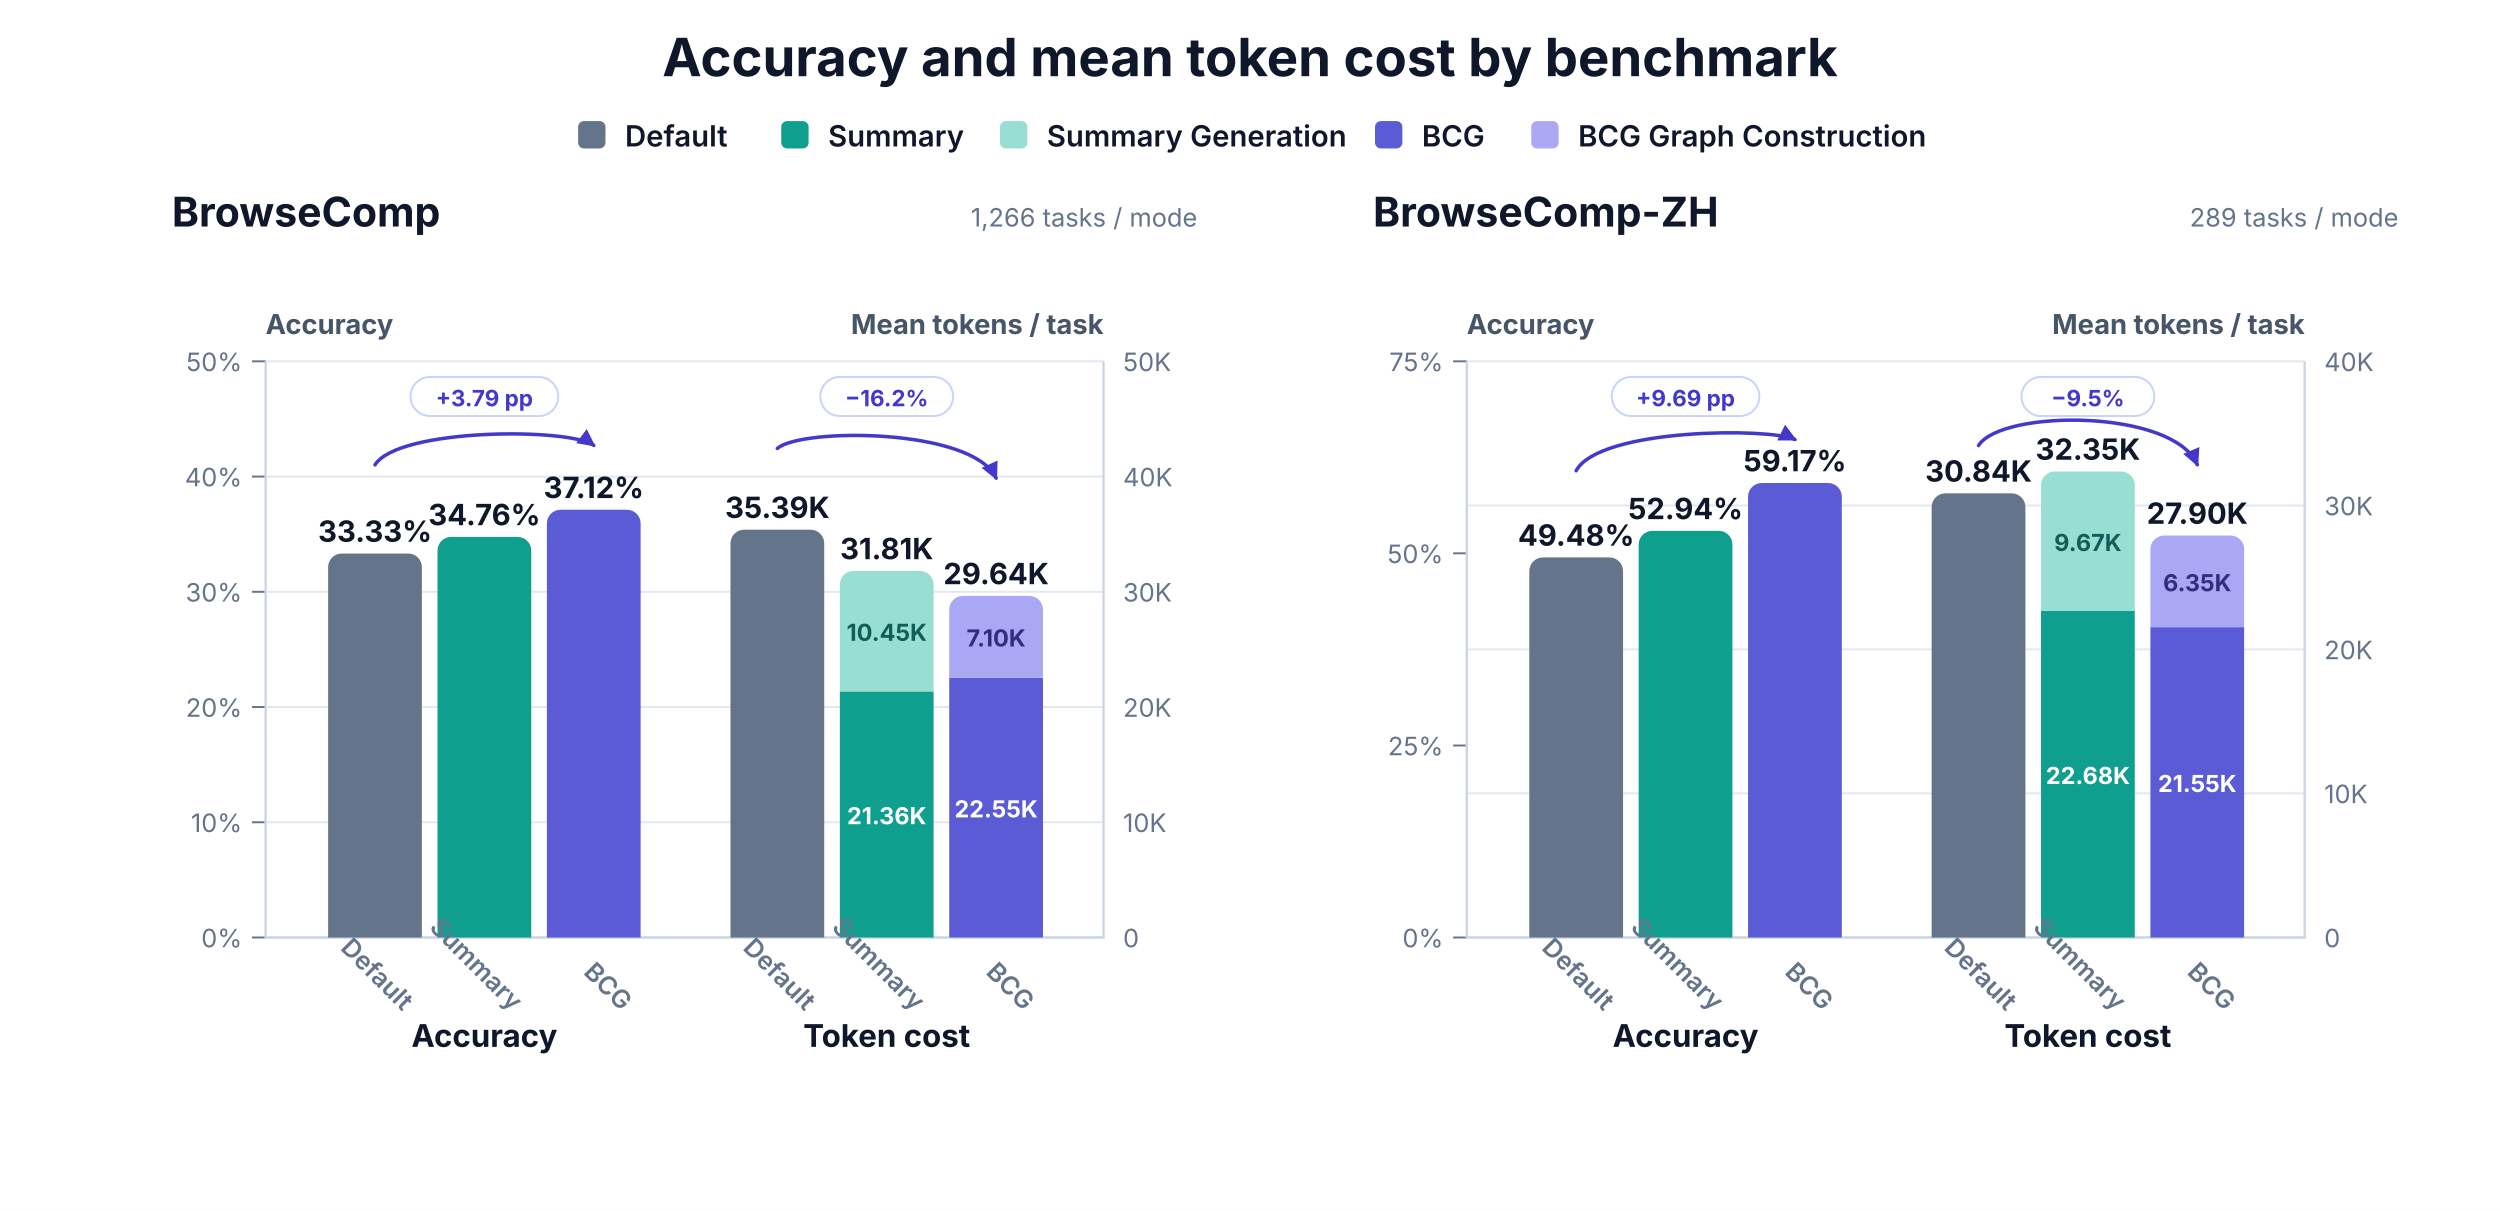
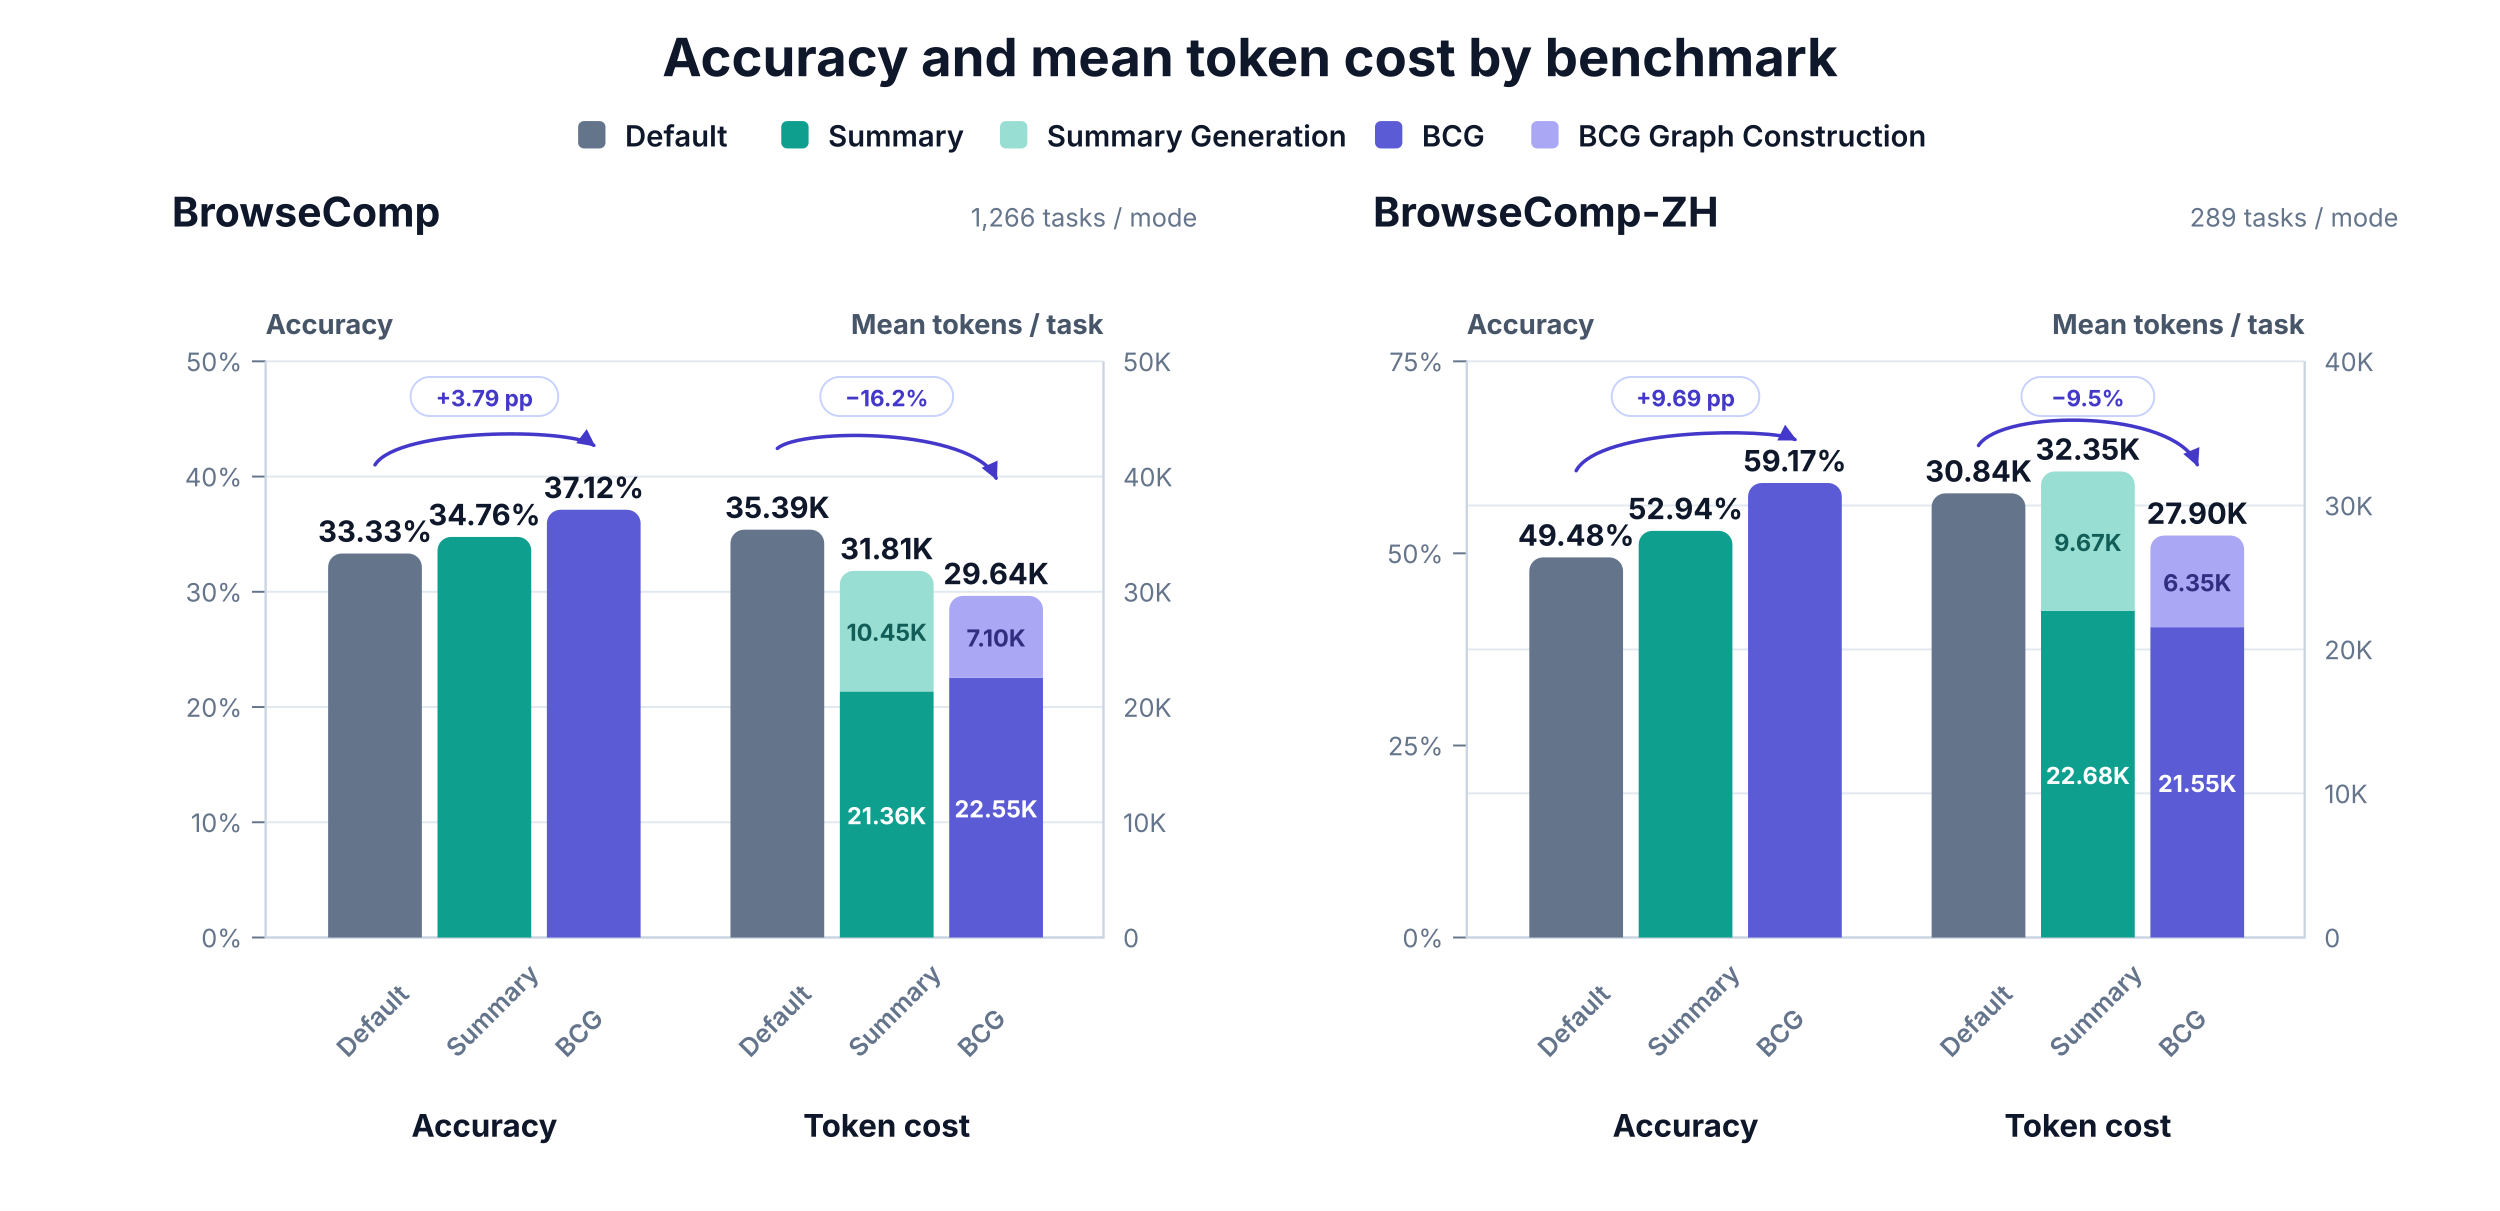
<svg xmlns="http://www.w3.org/2000/svg" width="1280" height="620" viewBox="0 0 1280 620" role="img" aria-labelledby="title desc">
  <rect width="1280" height="620" fill="#ffffff" />
  <g font-family="Inter,Arial,sans-serif">
    <defs>
      <marker id="improvement-arrow" viewBox="0 0 8 8" refX="7" refY="4" markerWidth="5" markerHeight="5" orient="auto">
        <path d="M0 0L8 4L0 8Z" fill="#4338ca" />
      </marker>
    </defs>
    <text x="640" y="39" text-anchor="middle" fill="#0f172a" font-size="27" font-weight="700">Accuracy and mean token cost by benchmark</text>
    <rect x="296" y="62" width="14" height="14" rx="3" fill="#64748b" />
    <text x="320" y="75" fill="#0f172a" font-size="15" font-weight="600">Default</text>
    <rect x="400" y="62" width="14" height="14" rx="3" fill="#0f9f8f" />
    <text x="424" y="75" fill="#0f172a" font-size="15" font-weight="600">Summary</text>
    <rect x="512" y="62" width="14" height="14" rx="3" fill="#99ded3" />
    <text x="536" y="75" fill="#0f172a" font-size="15" font-weight="600">Summary Generation</text>
    <rect x="704" y="62" width="14" height="14" rx="3" fill="#5b5bd6" />
    <text x="728" y="75" fill="#0f172a" font-size="15" font-weight="600">BCG</text>
    <rect x="784" y="62" width="14" height="14" rx="3" fill="#aaa8f4" />
    <text x="808" y="75" fill="#0f172a" font-size="15" font-weight="600">BCG Graph Construction</text>
    <text x="88" y="116" fill="#0f172a" font-size="21" font-weight="700">BrowseComp</text>
    <text x="613" y="116" text-anchor="end" fill="#64748b" font-size="13">1,266 tasks / mode</text>
    <text x="136.0" y="171" fill="#475569" font-size="14" font-weight="700">Accuracy</text>
    <text x="565.0" y="171" text-anchor="end" fill="#475569" font-size="14" font-weight="700">Mean tokens / task</text>
    <path d="M136.0 480.0H565.0" stroke="#e2e8f0" stroke-width="1" />
    <text x="575.0" y="485.0" fill="#64748b" font-size="13">0</text>
    <path d="M136.0 421.0H565.0" stroke="#e2e8f0" stroke-width="1" />
    <text x="575.0" y="426.0" fill="#64748b" font-size="13">10K</text>
    <path d="M136.0 362.0H565.0" stroke="#e2e8f0" stroke-width="1" />
    <text x="575.0" y="367.0" fill="#64748b" font-size="13">20K</text>
    <path d="M136.0 303.0H565.0" stroke="#e2e8f0" stroke-width="1" />
    <text x="575.0" y="308.0" fill="#64748b" font-size="13">30K</text>
    <path d="M136.0 244.0H565.0" stroke="#e2e8f0" stroke-width="1" />
    <text x="575.0" y="249.0" fill="#64748b" font-size="13">40K</text>
    <path d="M136.0 185.0H565.0" stroke="#e2e8f0" stroke-width="1" />
    <text x="575.0" y="190.0" fill="#64748b" font-size="13">50K</text>
    <path d="M129.0 480.0H136.0" stroke="#64748b" stroke-width="1" />
    <text x="124.0" y="485.0" text-anchor="end" fill="#64748b" font-size="13">0%</text>
    <path d="M129.0 421.0H136.0" stroke="#64748b" stroke-width="1" />
    <text x="124.0" y="426.0" text-anchor="end" fill="#64748b" font-size="13">10%</text>
    <path d="M129.0 362.0H136.0" stroke="#64748b" stroke-width="1" />
    <text x="124.0" y="367.0" text-anchor="end" fill="#64748b" font-size="13">20%</text>
    <path d="M129.0 303.0H136.0" stroke="#64748b" stroke-width="1" />
    <text x="124.0" y="308.0" text-anchor="end" fill="#64748b" font-size="13">30%</text>
    <path d="M129.0 244.0H136.0" stroke="#64748b" stroke-width="1" />
    <text x="124.0" y="249.0" text-anchor="end" fill="#64748b" font-size="13">40%</text>
    <path d="M129.0 185.0H136.0" stroke="#64748b" stroke-width="1" />
    <text x="124.0" y="190.0" text-anchor="end" fill="#64748b" font-size="13">50%</text>
    <path d="M136.0 185.0V480.0H565.0V185.0" fill="none" stroke="#cbd5e1" stroke-width="1.2" />
    <path d="M168.0 480.0V290.4a7 7 0 0 1 7 -7h34.0a7 7 0 0 1 7 7V480.0Z" fill="#64748b" />
    <text x="192.0" y="277.4" text-anchor="middle" fill="#0f172a" font-size="15" font-weight="700">33.33%</text>
-     <text x="206.0" y="518.0" text-anchor="end" transform="rotate(45 206.0 518.0)" fill="#64748b" font-size="13" font-weight="600">Default</text>
+     <text x="178.0" y="542.0" text-anchor="start" transform="rotate(-45 178.0 542.0)" fill="#64748b" font-size="13" font-weight="600">Default</text>
    <path d="M224.0 480.0V281.9a7 7 0 0 1 7 -7h34.0a7 7 0 0 1 7 7V480.0Z" fill="#0f9f8f" />
    <text x="248.0" y="268.9" text-anchor="middle" fill="#0f172a" font-size="15" font-weight="700">34.76%</text>
-     <text x="262.0" y="518.0" text-anchor="end" transform="rotate(45 262.0 518.0)" fill="#64748b" font-size="13" font-weight="600">Summary</text>
+     <text x="234.0" y="542.0" text-anchor="start" transform="rotate(-45 234.0 542.0)" fill="#64748b" font-size="13" font-weight="600">Summary</text>
    <path d="M280.0 480.0V268.0a7 7 0 0 1 7 -7h34.0a7 7 0 0 1 7 7V480.0Z" fill="#5b5bd6" />
    <text x="304.0" y="255.0" text-anchor="middle" fill="#0f172a" font-size="15" font-weight="700">37.12%</text>
-     <text x="318.0" y="518.0" text-anchor="end" transform="rotate(45 318.0 518.0)" fill="#64748b" font-size="13" font-weight="600">BCG</text>
+     <text x="290.0" y="542.0" text-anchor="start" transform="rotate(-45 290.0 542.0)" fill="#64748b" font-size="13" font-weight="600">BCG</text>
    <path d="M192.0 238.0 C204.0 219.0, 292.0 219.0, 304.0 228.0" fill="none" stroke="#4338ca" stroke-width="1.8" stroke-linecap="round" marker-end="url(#improvement-arrow)" />
    <rect x="210.2" y="193.0" width="75.6" height="20" rx="10" fill="#ffffff" stroke="#c7d2fe" />
    <text x="248.0" y="208.0" text-anchor="middle" fill="#4338ca" font-size="11.5" font-weight="700">+3.79 pp</text>
    <path d="M374.0 480.0V278.2a7 7 0 0 1 7 -7h34.0a7 7 0 0 1 7 7V480.0Z" fill="#64748b" />
    <text x="398.0" y="265.2" text-anchor="middle" fill="#0f172a" font-size="15" font-weight="700">35.39K</text>
-     <text x="412.0" y="518.0" text-anchor="end" transform="rotate(45 412.0 518.0)" fill="#64748b" font-size="13" font-weight="600">Default</text>
-     <text x="248.0" y="536" text-anchor="middle" fill="#0f172a" font-size="16" font-weight="700">Accuracy</text>
-     <text x="454.0" y="536" text-anchor="middle" fill="#0f172a" font-size="16" font-weight="700">Token cost</text>
+     <text x="384.0" y="542.0" text-anchor="start" transform="rotate(-45 384.0 542.0)" fill="#64748b" font-size="13" font-weight="600">Default</text>
+     <text x="248.0" y="582" text-anchor="middle" fill="#0f172a" font-size="16" font-weight="700">Accuracy</text>
+     <text x="454.0" y="582" text-anchor="middle" fill="#0f172a" font-size="16" font-weight="700">Token cost</text>
    <rect x="430.0" y="354.0" width="48.0" height="126.0" fill="#0f9f8f" />
    <path d="M430.0 354.0V299.3a7 7 0 0 1 7 -7h34.0a7 7 0 0 1 7 7V354.0Z" fill="#99ded3" />
    <text x="454.0" y="286.3" text-anchor="middle" fill="#0f172a" font-size="15" font-weight="700">31.81K</text>
    <text x="454.0" y="422.0" text-anchor="middle" fill="#ffffff" font-size="12" font-weight="700">21.36K</text>
    <text x="454.0" y="328.1" text-anchor="middle" fill="#115e59" font-size="12" font-weight="700">10.45K</text>
-     <text x="468.0" y="518.0" text-anchor="end" transform="rotate(45 468.0 518.0)" fill="#64748b" font-size="13" font-weight="600">Summary</text>
+     <text x="440.0" y="542.0" text-anchor="start" transform="rotate(-45 440.0 542.0)" fill="#64748b" font-size="13" font-weight="600">Summary</text>
    <rect x="486.0" y="347.0" width="48.0" height="133.0" fill="#5b5bd6" />
    <path d="M486.0 347.0V312.1a7 7 0 0 1 7 -7h34.0a7 7 0 0 1 7 7V347.0Z" fill="#aaa8f4" />
    <text x="510.0" y="299.1" text-anchor="middle" fill="#0f172a" font-size="15" font-weight="700">29.64K</text>
    <text x="510.0" y="418.5" text-anchor="middle" fill="#ffffff" font-size="12" font-weight="700">22.55K</text>
    <text x="510.0" y="331.0" text-anchor="middle" fill="#312e81" font-size="12" font-weight="700">7.10K</text>
-     <text x="524.0" y="518.0" text-anchor="end" transform="rotate(45 524.0 518.0)" fill="#64748b" font-size="13" font-weight="600">BCG</text>
+     <text x="496.0" y="542.0" text-anchor="start" transform="rotate(-45 496.0 542.0)" fill="#64748b" font-size="13" font-weight="600">BCG</text>
    <path d="M398.0 229.6 C410.0 219.0, 498.0 219.0, 510.0 244.8" fill="none" stroke="#4338ca" stroke-width="1.8" stroke-linecap="round" marker-end="url(#improvement-arrow)" />
    <rect x="420.0" y="193.0" width="68.0" height="20" rx="10" fill="#ffffff" stroke="#c7d2fe" />
    <text x="454.0" y="208.0" text-anchor="middle" fill="#4338ca" font-size="11.5" font-weight="700">−16.2%</text>
    <text x="703" y="116" fill="#0f172a" font-size="21" font-weight="700">BrowseComp-ZH</text>
    <text x="1228" y="116" text-anchor="end" fill="#64748b" font-size="13">289 tasks / mode</text>
    <text x="751.0" y="171" fill="#475569" font-size="14" font-weight="700">Accuracy</text>
    <text x="1180.0" y="171" text-anchor="end" fill="#475569" font-size="14" font-weight="700">Mean tokens / task</text>
    <path d="M751.0 480.0H1180.0" stroke="#e2e8f0" stroke-width="1" />
    <text x="1190.0" y="485.0" fill="#64748b" font-size="13">0</text>
    <path d="M751.0 406.2H1180.0" stroke="#e2e8f0" stroke-width="1" />
    <text x="1190.0" y="411.2" fill="#64748b" font-size="13">10K</text>
    <path d="M751.0 332.5H1180.0" stroke="#e2e8f0" stroke-width="1" />
    <text x="1190.0" y="337.5" fill="#64748b" font-size="13">20K</text>
    <path d="M751.0 258.8H1180.0" stroke="#e2e8f0" stroke-width="1" />
    <text x="1190.0" y="263.8" fill="#64748b" font-size="13">30K</text>
    <path d="M751.0 185.0H1180.0" stroke="#e2e8f0" stroke-width="1" />
    <text x="1190.0" y="190.0" fill="#64748b" font-size="13">40K</text>
    <path d="M744.0 480.0H751.0" stroke="#64748b" stroke-width="1" />
    <text x="739.0" y="485.0" text-anchor="end" fill="#64748b" font-size="13">0%</text>
    <path d="M744.0 381.7H751.0" stroke="#64748b" stroke-width="1" />
    <text x="739.0" y="386.7" text-anchor="end" fill="#64748b" font-size="13">25%</text>
    <path d="M744.0 283.3H751.0" stroke="#64748b" stroke-width="1" />
    <text x="739.0" y="288.3" text-anchor="end" fill="#64748b" font-size="13">50%</text>
    <path d="M744.0 185.0H751.0" stroke="#64748b" stroke-width="1" />
    <text x="739.0" y="190.0" text-anchor="end" fill="#64748b" font-size="13">75%</text>
    <path d="M751.0 185.0V480.0H1180.0V185.0" fill="none" stroke="#cbd5e1" stroke-width="1.2" />
    <path d="M783.0 480.0V292.4a7 7 0 0 1 7 -7h34.0a7 7 0 0 1 7 7V480.0Z" fill="#64748b" />
    <text x="807.0" y="279.4" text-anchor="middle" fill="#0f172a" font-size="15" font-weight="700">49.48%</text>
-     <text x="821.0" y="518.0" text-anchor="end" transform="rotate(45 821.0 518.0)" fill="#64748b" font-size="13" font-weight="600">Default</text>
+     <text x="793.0" y="542.0" text-anchor="start" transform="rotate(-45 793.0 542.0)" fill="#64748b" font-size="13" font-weight="600">Default</text>
    <path d="M839.0 480.0V278.8a7 7 0 0 1 7 -7h34.0a7 7 0 0 1 7 7V480.0Z" fill="#0f9f8f" />
    <text x="863.0" y="265.8" text-anchor="middle" fill="#0f172a" font-size="15" font-weight="700">52.94%</text>
-     <text x="877.0" y="518.0" text-anchor="end" transform="rotate(45 877.0 518.0)" fill="#64748b" font-size="13" font-weight="600">Summary</text>
+     <text x="849.0" y="542.0" text-anchor="start" transform="rotate(-45 849.0 542.0)" fill="#64748b" font-size="13" font-weight="600">Summary</text>
    <path d="M895.0 480.0V254.3a7 7 0 0 1 7 -7h34.0a7 7 0 0 1 7 7V480.0Z" fill="#5b5bd6" />
    <text x="919.0" y="241.3" text-anchor="middle" fill="#0f172a" font-size="15" font-weight="700">59.17%</text>
-     <text x="933.0" y="518.0" text-anchor="end" transform="rotate(45 933.0 518.0)" fill="#64748b" font-size="13" font-weight="600">BCG</text>
+     <text x="905.0" y="542.0" text-anchor="start" transform="rotate(-45 905.0 542.0)" fill="#64748b" font-size="13" font-weight="600">BCG</text>
    <path d="M807.0 241.0 C819.0 219.0, 907.0 219.0, 919.0 225.0" fill="none" stroke="#4338ca" stroke-width="1.8" stroke-linecap="round" marker-end="url(#improvement-arrow)" />
    <rect x="825.2" y="193.0" width="75.6" height="20" rx="10" fill="#ffffff" stroke="#c7d2fe" />
    <text x="863.0" y="208.0" text-anchor="middle" fill="#4338ca" font-size="11.5" font-weight="700">+9.69 pp</text>
    <path d="M989.0 480.0V259.6a7 7 0 0 1 7 -7h34.0a7 7 0 0 1 7 7V480.0Z" fill="#64748b" />
    <text x="1013.0" y="246.6" text-anchor="middle" fill="#0f172a" font-size="15" font-weight="700">30.84K</text>
-     <text x="1027.0" y="518.0" text-anchor="end" transform="rotate(45 1027.0 518.0)" fill="#64748b" font-size="13" font-weight="600">Default</text>
-     <text x="863.0" y="536" text-anchor="middle" fill="#0f172a" font-size="16" font-weight="700">Accuracy</text>
-     <text x="1069.0" y="536" text-anchor="middle" fill="#0f172a" font-size="16" font-weight="700">Token cost</text>
+     <text x="999.0" y="542.0" text-anchor="start" transform="rotate(-45 999.0 542.0)" fill="#64748b" font-size="13" font-weight="600">Default</text>
+     <text x="863.0" y="582" text-anchor="middle" fill="#0f172a" font-size="16" font-weight="700">Accuracy</text>
+     <text x="1069.0" y="582" text-anchor="middle" fill="#0f172a" font-size="16" font-weight="700">Token cost</text>
    <rect x="1045.0" y="312.8" width="48.0" height="167.2" fill="#0f9f8f" />
    <path d="M1045.0 312.8V248.4a7 7 0 0 1 7 -7h34.0a7 7 0 0 1 7 7V312.8Z" fill="#99ded3" />
    <text x="1069.0" y="235.4" text-anchor="middle" fill="#0f172a" font-size="15" font-weight="700">32.35K</text>
    <text x="1069.0" y="401.4" text-anchor="middle" fill="#ffffff" font-size="12" font-weight="700">22.68K</text>
    <text x="1069.0" y="282.1" text-anchor="middle" fill="#115e59" font-size="12" font-weight="700">9.67K</text>
-     <text x="1083.0" y="518.0" text-anchor="end" transform="rotate(45 1083.0 518.0)" fill="#64748b" font-size="13" font-weight="600">Summary</text>
+     <text x="1055.0" y="542.0" text-anchor="start" transform="rotate(-45 1055.0 542.0)" fill="#64748b" font-size="13" font-weight="600">Summary</text>
    <rect x="1101.0" y="321.1" width="48.0" height="158.9" fill="#5b5bd6" />
    <path d="M1101.0 321.1V281.2a7 7 0 0 1 7 -7h34.0a7 7 0 0 1 7 7V321.1Z" fill="#aaa8f4" />
    <text x="1125.0" y="268.2" text-anchor="middle" fill="#0f172a" font-size="15" font-weight="700">27.90K</text>
    <text x="1125.0" y="405.5" text-anchor="middle" fill="#ffffff" font-size="12" font-weight="700">21.55K</text>
    <text x="1125.0" y="302.7" text-anchor="middle" fill="#312e81" font-size="12" font-weight="700">6.35K</text>
-     <text x="1139.0" y="518.0" text-anchor="end" transform="rotate(45 1139.0 518.0)" fill="#64748b" font-size="13" font-weight="600">BCG</text>
+     <text x="1111.0" y="542.0" text-anchor="start" transform="rotate(-45 1111.0 542.0)" fill="#64748b" font-size="13" font-weight="600">BCG</text>
    <path d="M1013.0 228.1 C1025.0 209.4, 1113.0 209.4, 1125.0 237.9" fill="none" stroke="#4338ca" stroke-width="1.8" stroke-linecap="round" marker-end="url(#improvement-arrow)" />
    <rect x="1035.0" y="193.0" width="68.0" height="20" rx="10" fill="#ffffff" stroke="#c7d2fe" />
    <text x="1069.0" y="208.0" text-anchor="middle" fill="#4338ca" font-size="11.5" font-weight="700">−9.5%</text>
  </g>
</svg>
